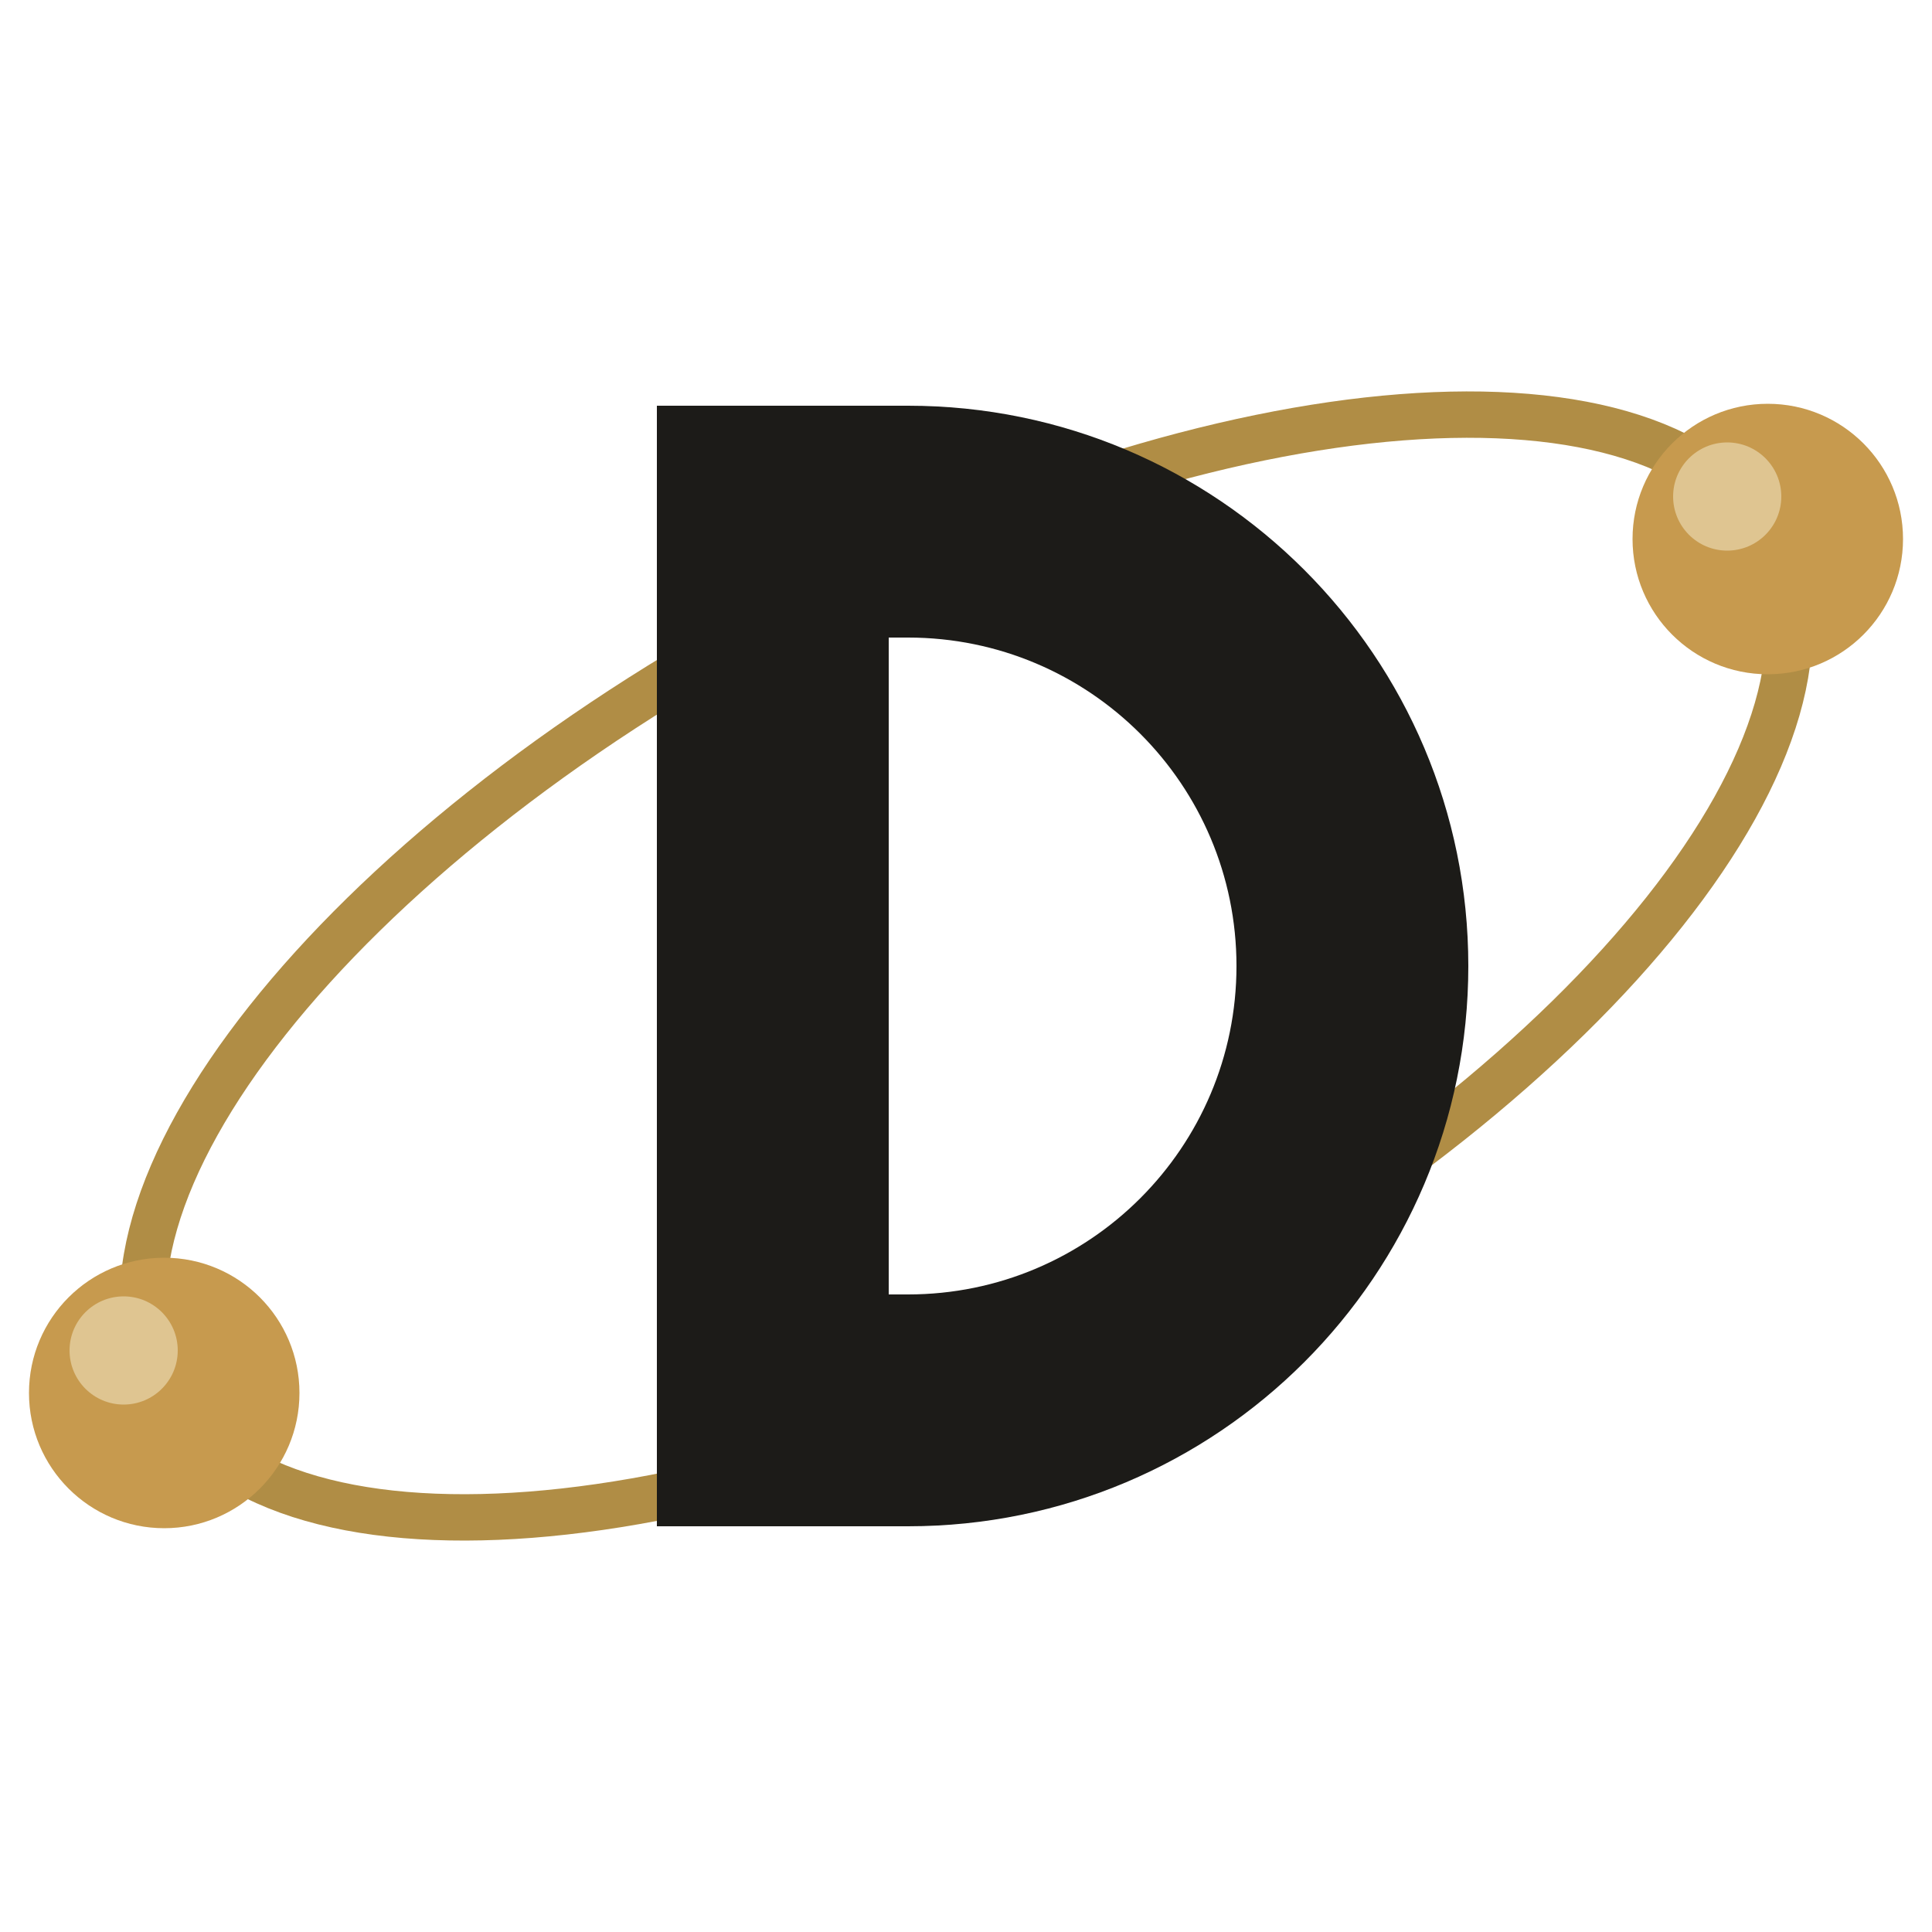
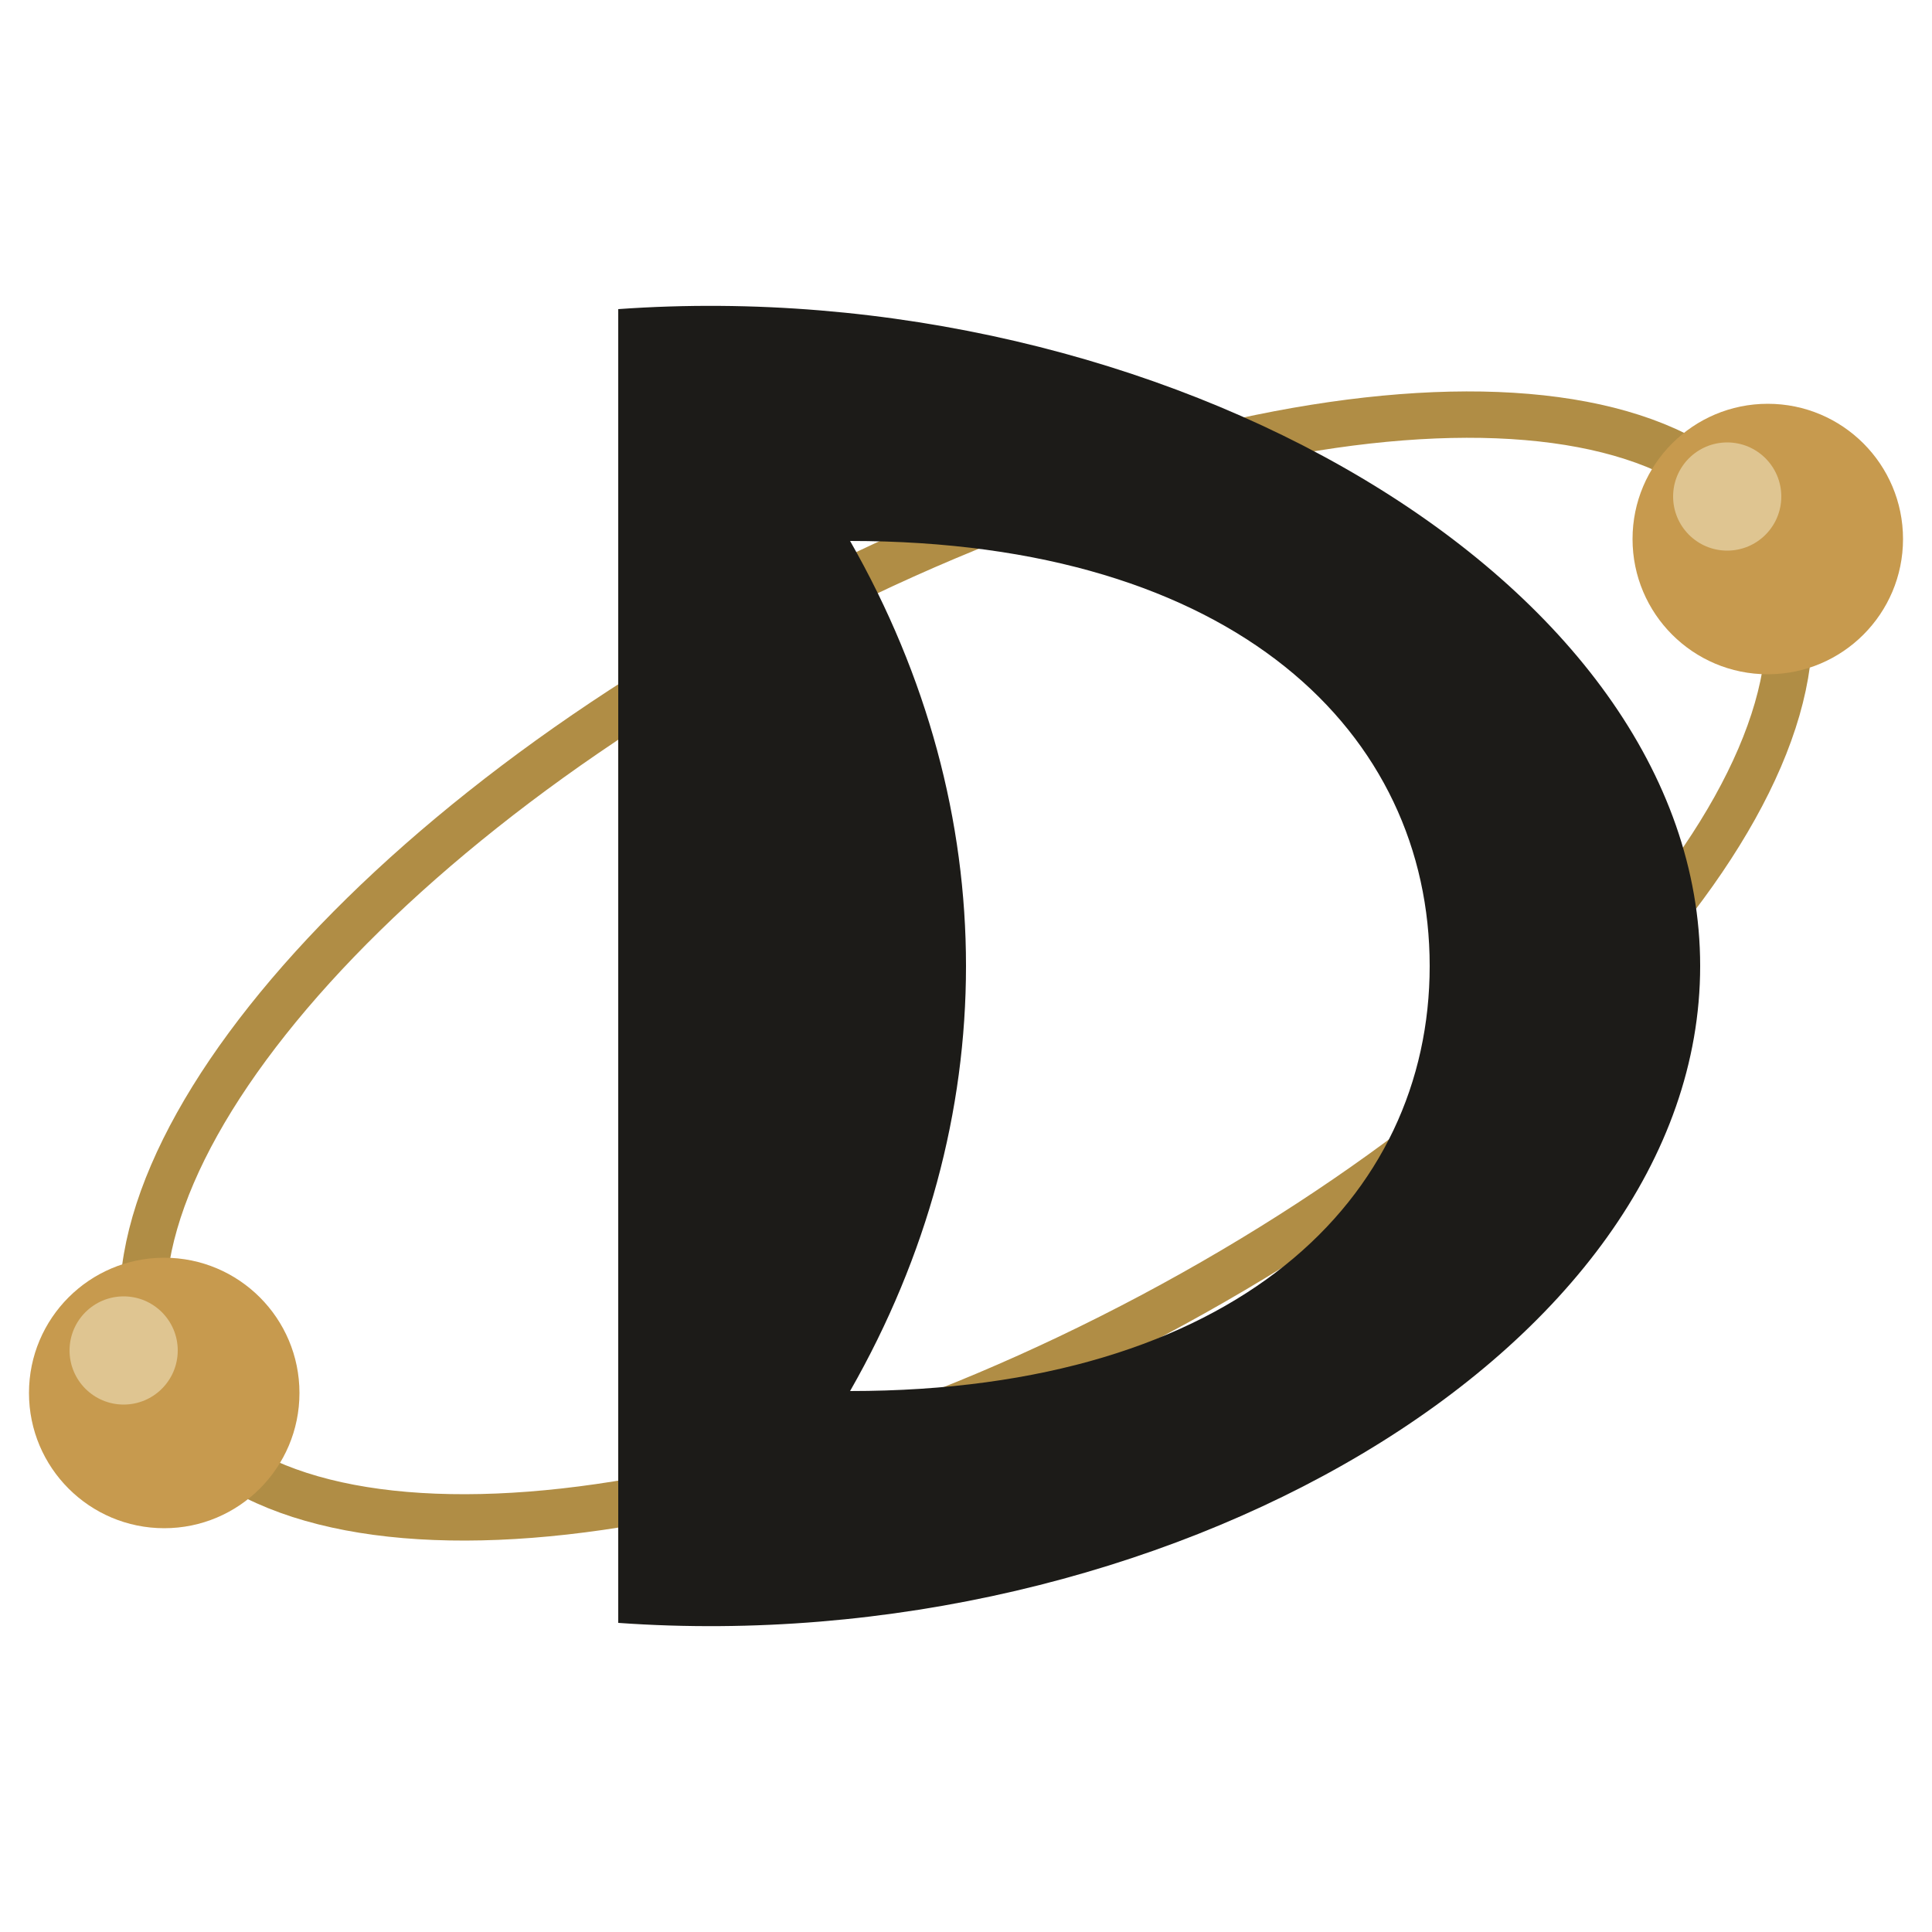
<svg xmlns="http://www.w3.org/2000/svg" viewBox="0 0 100 100">
  <ellipse cx="50" cy="50" rx="47" ry="20.5" transform="rotate(-28 50 50)" fill="none" stroke="#B08D45" stroke-width="2.4" />
-   <path fill="#1C1B18" fill-rule="evenodd" d="M34,21 H47 A29,29 0 0 1 47,79 H34 Z M46,33 H47 A17,17 0 0 1 47,67 H46 Z" />
+   <path fill="#1C1B18" fill-rule="evenodd" d="M32,16 C60,14 88,30 88,50 C88,70 60,86 32,84 Z M44,28 C64,28 74,38 74,50 C74,62 64,72 44,72 C52,58 52,42 44,28 Z" />
  <circle cx="91.5" cy="27.9" r="7" fill="#C79A4E" />
  <circle cx="89.4" cy="25.7" r="2.8" fill="#DFC591" />
  <circle cx="8.5" cy="72.1" r="7" fill="#C79A4E" />
  <circle cx="6.4" cy="69.9" r="2.8" fill="#DFC591" />
</svg>
